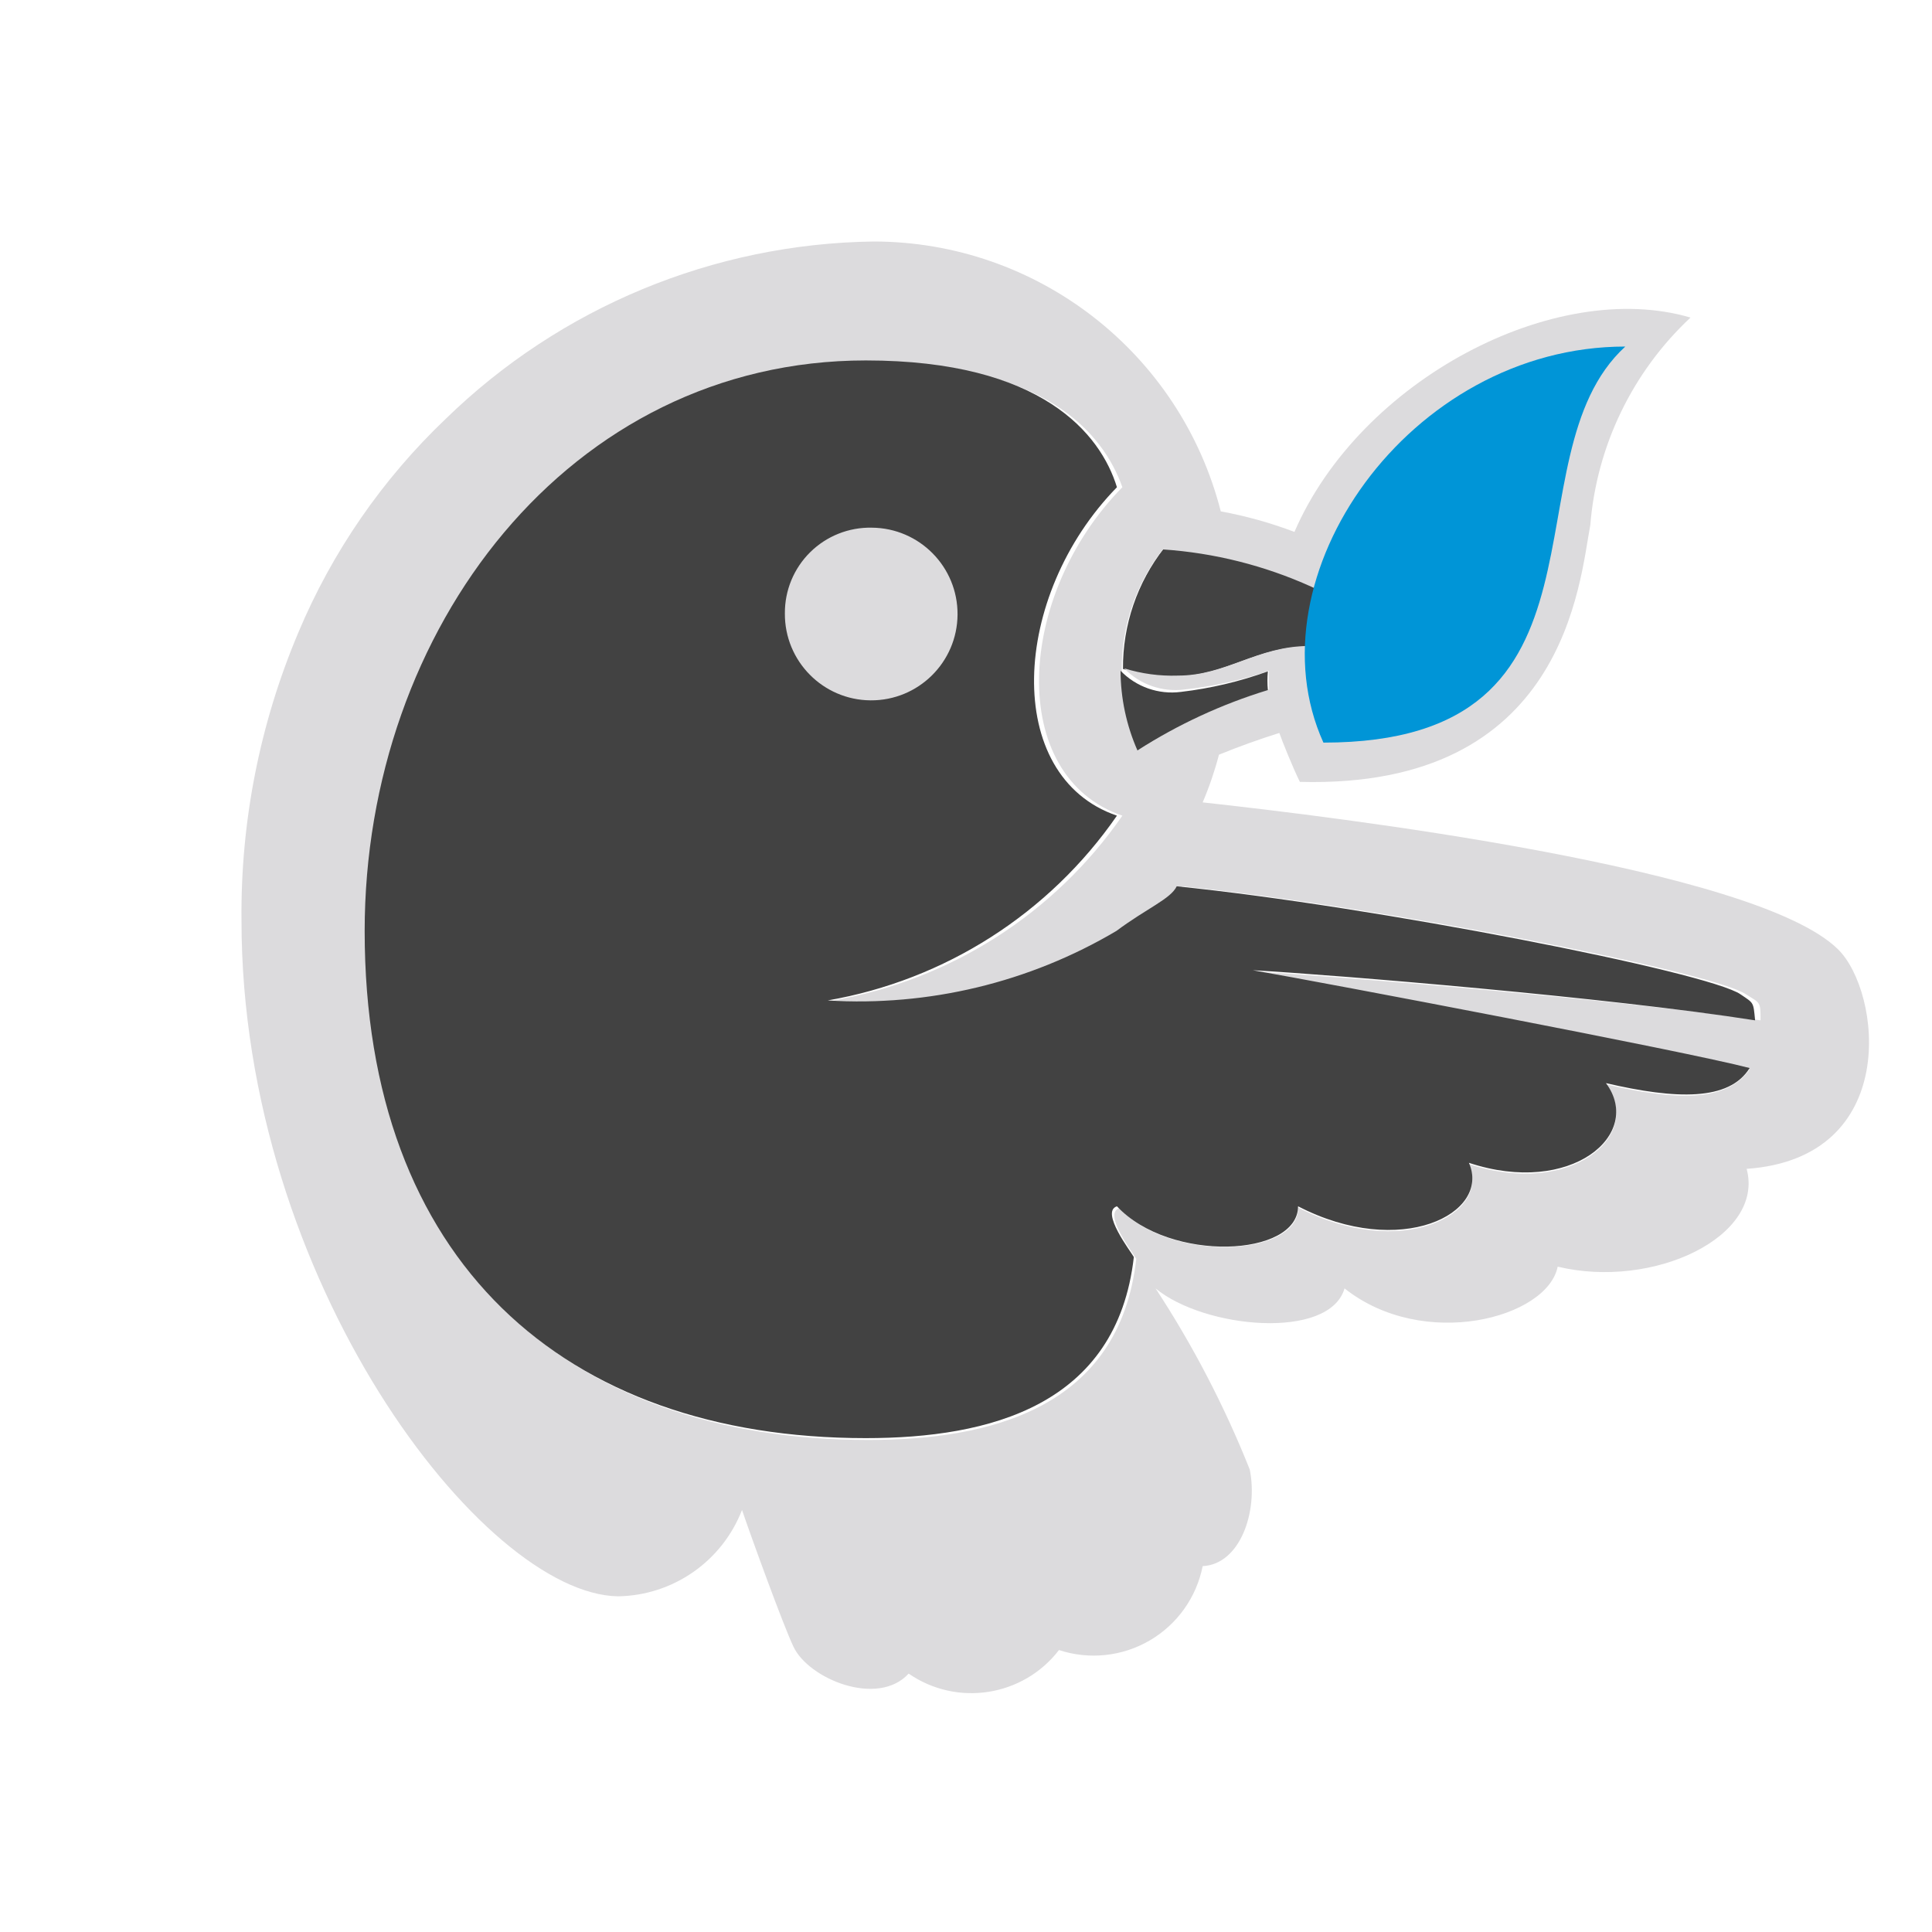
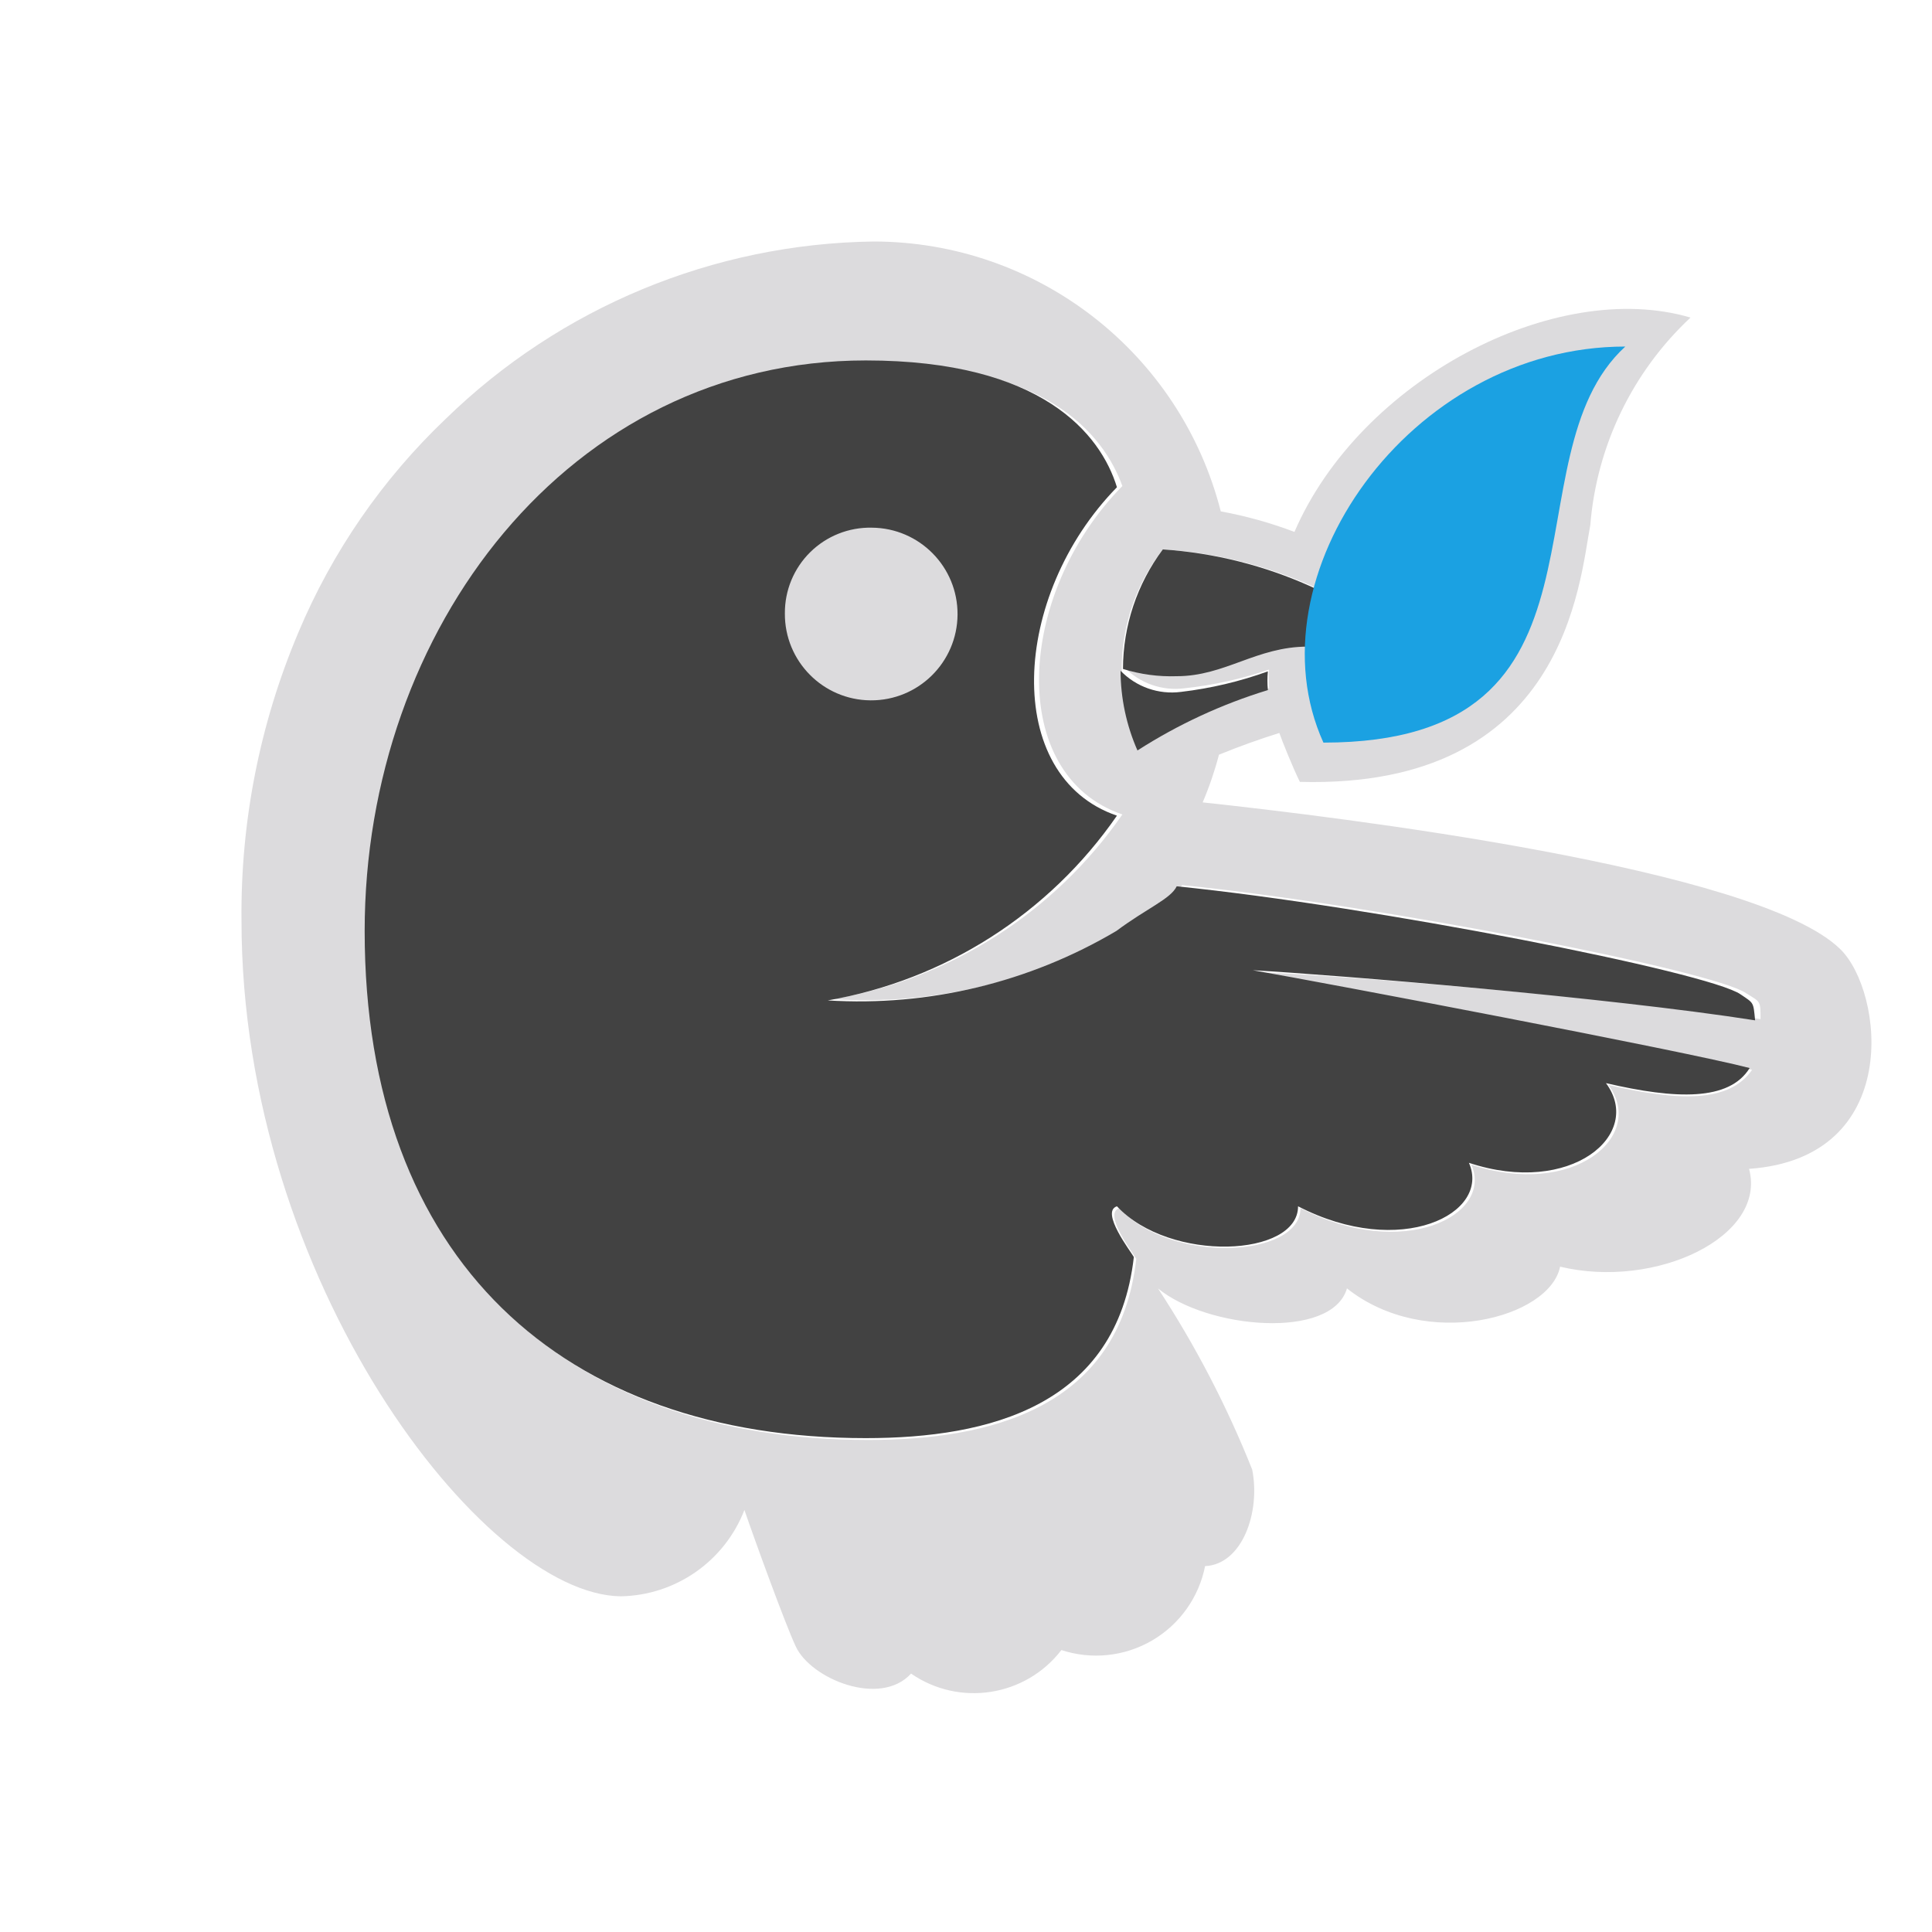
<svg xmlns="http://www.w3.org/2000/svg" viewBox="0 0 32 32">
  <defs>
-     <style>.a{fill:#424242;}.b{fill:#dcdbdd;}.c{fill:#0095d7;}</style>
+     <style>.a{fill:#dcdbdd;}.b{fill:#424242;}.c{fill:#0095d7;}.d{fill:#1ba1e2;}</style>
  </defs>
-   <path class="a" d="M23.8,11.15a6.39,6.39,0,0,0-2.14-.44c-.85,0-1.37.49-2.17.49a2.69,2.69,0,0,1-.89-.12h0a3.21,3.21,0,0,1,.68-2A7.13,7.13,0,0,1,23.8,11.15Z" />
-   <path class="b" d="M21.5,20c1.7.88,3.2.12,2.83-.72,1.69.56,2.9-.47,2.27-1.32,1.16.27,2,.3,2.38-.25-1.07-.28-7-1.41-8.23-1.62,1.4.08,5.89.45,8.41.81,0-.31,0-.28-.24-.43-.53-.37-6.08-1.46-9.34-1.79-.14.21-.53.36-1,.74a8.37,8.37,0,0,1-4.78,1.15,7.35,7.35,0,0,0,4.79-3.06c-1.91-.65-1.77-3.64,0-5.44C18.27,7.17,17.3,6,14.38,6c-4.91,0-8.3,4.43-8.3,9.45,0,5.46,3.31,8.4,8.3,8.4,2,0,4.16-.51,4.44-3-.05-.09-.56-.75-.28-.84C19.38,20.92,21.52,20.82,21.5,20ZM22.11,9.1a9.54,9.54,0,0,1,.87.49,5.57,5.57,0,0,1,2.48-2.83,9.83,9.83,0,0,0-2.12,3.07,11.07,11.07,0,0,1,1.08.89l.33.32c1.14-1.46.63-3.93,2-5.17A5.65,5.65,0,0,0,22.11,9.1Zm4.23-.4c-.18.94-.41,4.37-4.81,4.25-.11-.22-.3-.69-.34-.81q-.51.16-1,.36a5.66,5.66,0,0,1-.27.79c2.19.24,9.14,1.08,10.52,2.43.72.7,1.05,3.46-1.51,3.64.3,1.12-1.54,2-3.13,1.62-.17.85-2.22,1.4-3.53.36-.25.86-2.32.67-3.13,0a16.88,16.88,0,0,1,1.56,3c.14.7-.16,1.57-.78,1.6a1.84,1.84,0,0,1-2.38,1.39,1.83,1.83,0,0,1-2.49.39c-.51.56-1.66.09-1.91-.45-.17-.36-.69-1.79-.85-2.26a2.24,2.24,0,0,1-2.05,1.43C8,26.41,4,21.2,4,15.25a11.94,11.94,0,0,1,.94-4.77A10.49,10.49,0,0,1,7.38,6.94,10.36,10.36,0,0,1,14.47,4a5.94,5.94,0,0,1,5.75,4.47,7,7,0,0,1,1.22.34C22.53,6.29,25.76,4.6,28,5.26A5.29,5.29,0,0,0,26.34,8.7ZM23.8,11.15A7.13,7.13,0,0,0,19.26,9.1a3.21,3.21,0,0,0-.68,2,3.3,3.3,0,0,0,.28,1.32,8.72,8.72,0,0,1,2.16-1,1.63,1.63,0,0,1,0-.31,6.44,6.44,0,0,1-1.4.31,1.18,1.18,0,0,1-1-.35,2.69,2.69,0,0,0,.89.12c.8,0,1.32-.49,2.17-.49A6.39,6.39,0,0,1,23.8,11.15Zm-1.29,0A5.1,5.1,0,0,0,21.7,11,3.08,3.08,0,0,0,22,12.2a4.09,4.09,0,0,0,2.2-.62,7.38,7.38,0,0,0-1.48-.42c-.06.11-.19.4-.24.48S22.48,11.27,22.51,11.12Z" />
-   <path class="a" d="M20.75,16.07c1.21.21,7.16,1.34,8.23,1.62-.34.55-1.22.52-2.38.25.63.85-.58,1.88-2.27,1.32.37.84-1.13,1.6-2.83.72,0,.84-2.12.94-3,0-.28.09.23.75.28.84-.28,2.46-2.39,3-4.44,3-5,0-8.3-2.94-8.3-8.4,0-5,3.39-9.45,8.3-9.45,2.92,0,3.89,1.22,4.16,2.1-1.76,1.8-1.9,4.79,0,5.44a7.35,7.35,0,0,1-4.79,3.06,8.37,8.37,0,0,0,4.78-1.15c.51-.38.9-.53,1-.74,3.26.33,8.81,1.42,9.34,1.79.22.15.21.12.24.43C26.64,16.52,22.15,16.15,20.75,16.07Zm-4.91-5.91a1.41,1.41,0,1,0-1.4,1.43A1.41,1.41,0,0,0,15.84,10.16Z" />
+   <path class="a" d="M30.48,15.72c.72.7,1.05,3.46-1.51,3.64.3,1.12-1.54,2-3.13,1.62-.17.85-2.22,1.4-3.53.36-.25.86-2.32.67-3.13,0a16.88,16.88,0,0,1,1.56,3c.14.7-.16,1.57-.78,1.6a1.84,1.84,0,0,1-2.38,1.39,1.83,1.83,0,0,1-2.49.39c-.51.56-1.66.09-1.91-.45-.17-.36-.69-1.79-.85-2.26a2.24,2.24,0,0,1-2.05,1.43C8,26.41,4,21.2,4,15.25a11.94,11.94,0,0,1,.94-4.77A10.49,10.49,0,0,1,7.38,6.94,10.36,10.36,0,0,1,14.47,4a5.94,5.94,0,0,1,5.75,4.47,7,7,0,0,1,1.22.34C22.53,6.29,25.76,4.6,28,5.26A5.29,5.29,0,0,0,26.34,8.7c-.18.94-.41,4.37-4.81,4.25-.11-.22-.3-.69-.34-.81q-.51.16-1,.36a5.66,5.66,0,0,1-.27.79C22.15,13.53,29.1,14.37,30.48,15.72Zm-1.32,1.16c0-.31,0-.28-.24-.43-.53-.37-6.08-1.46-9.34-1.79-.14.21-.53.36-1,.74a8.37,8.37,0,0,1-4.78,1.15,7.35,7.35,0,0,0,4.79-3.06c-1.91-.65-1.77-3.64,0-5.44C18.27,7.17,17.3,6,14.38,6c-4.91,0-8.3,4.43-8.3,9.45,0,5.46,3.31,8.4,8.3,8.4,2,0,4.16-.51,4.44-3-.05-.09-.56-.75-.28-.84.84.93,3,.83,3,0,1.7.88,3.2.12,2.83-.72,1.69.56,2.9-.47,2.27-1.32,1.16.27,2,.3,2.38-.25-1.07-.28-7-1.41-8.23-1.62C22.15,16.15,26.64,16.52,29.16,16.88ZM24.75,11c1.14-1.46.63-3.93,2-5.17A5.65,5.65,0,0,0,22.11,9.1a9.54,9.54,0,0,1,.87.49,5.57,5.57,0,0,1,2.48-2.83,9.83,9.83,0,0,0-2.12,3.07,11.07,11.07,0,0,1,1.08.89Zm-.57.54a7.38,7.38,0,0,0-1.48-.42c-.06.11-.19.4-.24.48s0-.37.05-.52A5.1,5.1,0,0,0,21.7,11,3.08,3.08,0,0,0,22,12.2,4.09,4.09,0,0,0,24.18,11.58Zm-.38-.43A7.13,7.13,0,0,0,19.26,9.1a3.23,3.23,0,0,0-.4,3.3,8.72,8.72,0,0,1,2.16-1,1.63,1.63,0,0,1,0-.31,6.44,6.44,0,0,1-1.4.31,1.18,1.18,0,0,1-1-.35,2.69,2.69,0,0,0,.89.12c.8,0,1.32-.49,2.17-.49A6.39,6.39,0,0,1,23.8,11.15Z" />
+   <path class="b" d="M20.75,16.07c1.21.21,7.16,1.34,8.23,1.62-.34.55-1.22.52-2.38.25.63.85-.58,1.88-2.27,1.32.37.84-1.13,1.6-2.83.72,0,.84-2.12.94-3,0-.28.09.23.75.28.84-.28,2.46-2.39,3-4.44,3-5,0-8.3-2.94-8.3-8.4,0-5,3.39-9.45,8.3-9.45,2.92,0,3.89,1.22,4.16,2.1-1.76,1.8-1.9,4.79,0,5.44a7.35,7.35,0,0,1-4.79,3.06,8.37,8.37,0,0,0,4.78-1.15c.51-.38.9-.53,1-.74,3.26.33,8.81,1.42,9.34,1.79.22.15.21.12.24.43C26.64,16.52,22.15,16.15,20.75,16.07Zm-4.91-5.91a1.41,1.41,0,1,0-1.4,1.43A1.41,1.41,0,0,0,15.84,10.16Z" />
  <path class="c" d="M26.73,5.87c-1.35,1.24-.84,3.71-2,5.17l-.33-.32a11.07,11.07,0,0,0-1.08-.89,9.83,9.83,0,0,1,2.12-3.07A5.57,5.57,0,0,0,23,9.59a9.54,9.54,0,0,0-.87-.49A5.65,5.65,0,0,1,26.73,5.87Z" />
  <path class="c" d="M22.7,11.16a7.38,7.38,0,0,1,1.48.42,4.09,4.09,0,0,1-2.2.62A3.08,3.08,0,0,1,21.7,11a5.1,5.1,0,0,1,.81.11c0,.15,0,.48-.05.52S22.64,11.27,22.7,11.16Z" />
-   <path class="a" d="M21,11.12a1.63,1.63,0,0,0,0,.31,8.72,8.72,0,0,0-2.16,1,3.3,3.3,0,0,1-.28-1.32h0a1.18,1.18,0,0,0,1,.35A6.44,6.44,0,0,0,21,11.12Z" />
-   <path class="b" d="M14.44,8.74A1.43,1.43,0,1,1,13,10.16,1.41,1.41,0,0,1,14.44,8.74Z" />
-   <path class="c" d="M26.92,5.74c-3.58,0-6.24,3.82-5,6.56C27,12.3,24.91,7.58,26.92,5.74Z" />
+   <path class="b" d="M19.26,9.1a7.13,7.13,0,0,1,4.54,2.05,6.39,6.39,0,0,0-2.14-.44c-.85,0-1.37.49-2.17.49a2.69,2.69,0,0,1-.89-.12h0A3.32,3.32,0,0,1,19.26,9.1Z" />
+   <path class="b" d="M21,11.12a1.63,1.63,0,0,0,0,.31,8.72,8.72,0,0,0-2.16,1,3.3,3.3,0,0,1-.28-1.32h0a1.18,1.18,0,0,0,1,.35A6.44,6.44,0,0,0,21,11.12Z" />
+   <path class="a" d="M14.44,8.74A1.43,1.43,0,1,1,13,10.16,1.41,1.41,0,0,1,14.44,8.74Z" />
+   <path class="d" d="M26.92,5.74c-3.58,0-6.24,3.82-5,6.56C27,12.3,24.91,7.58,26.92,5.74Z" />
</svg>
